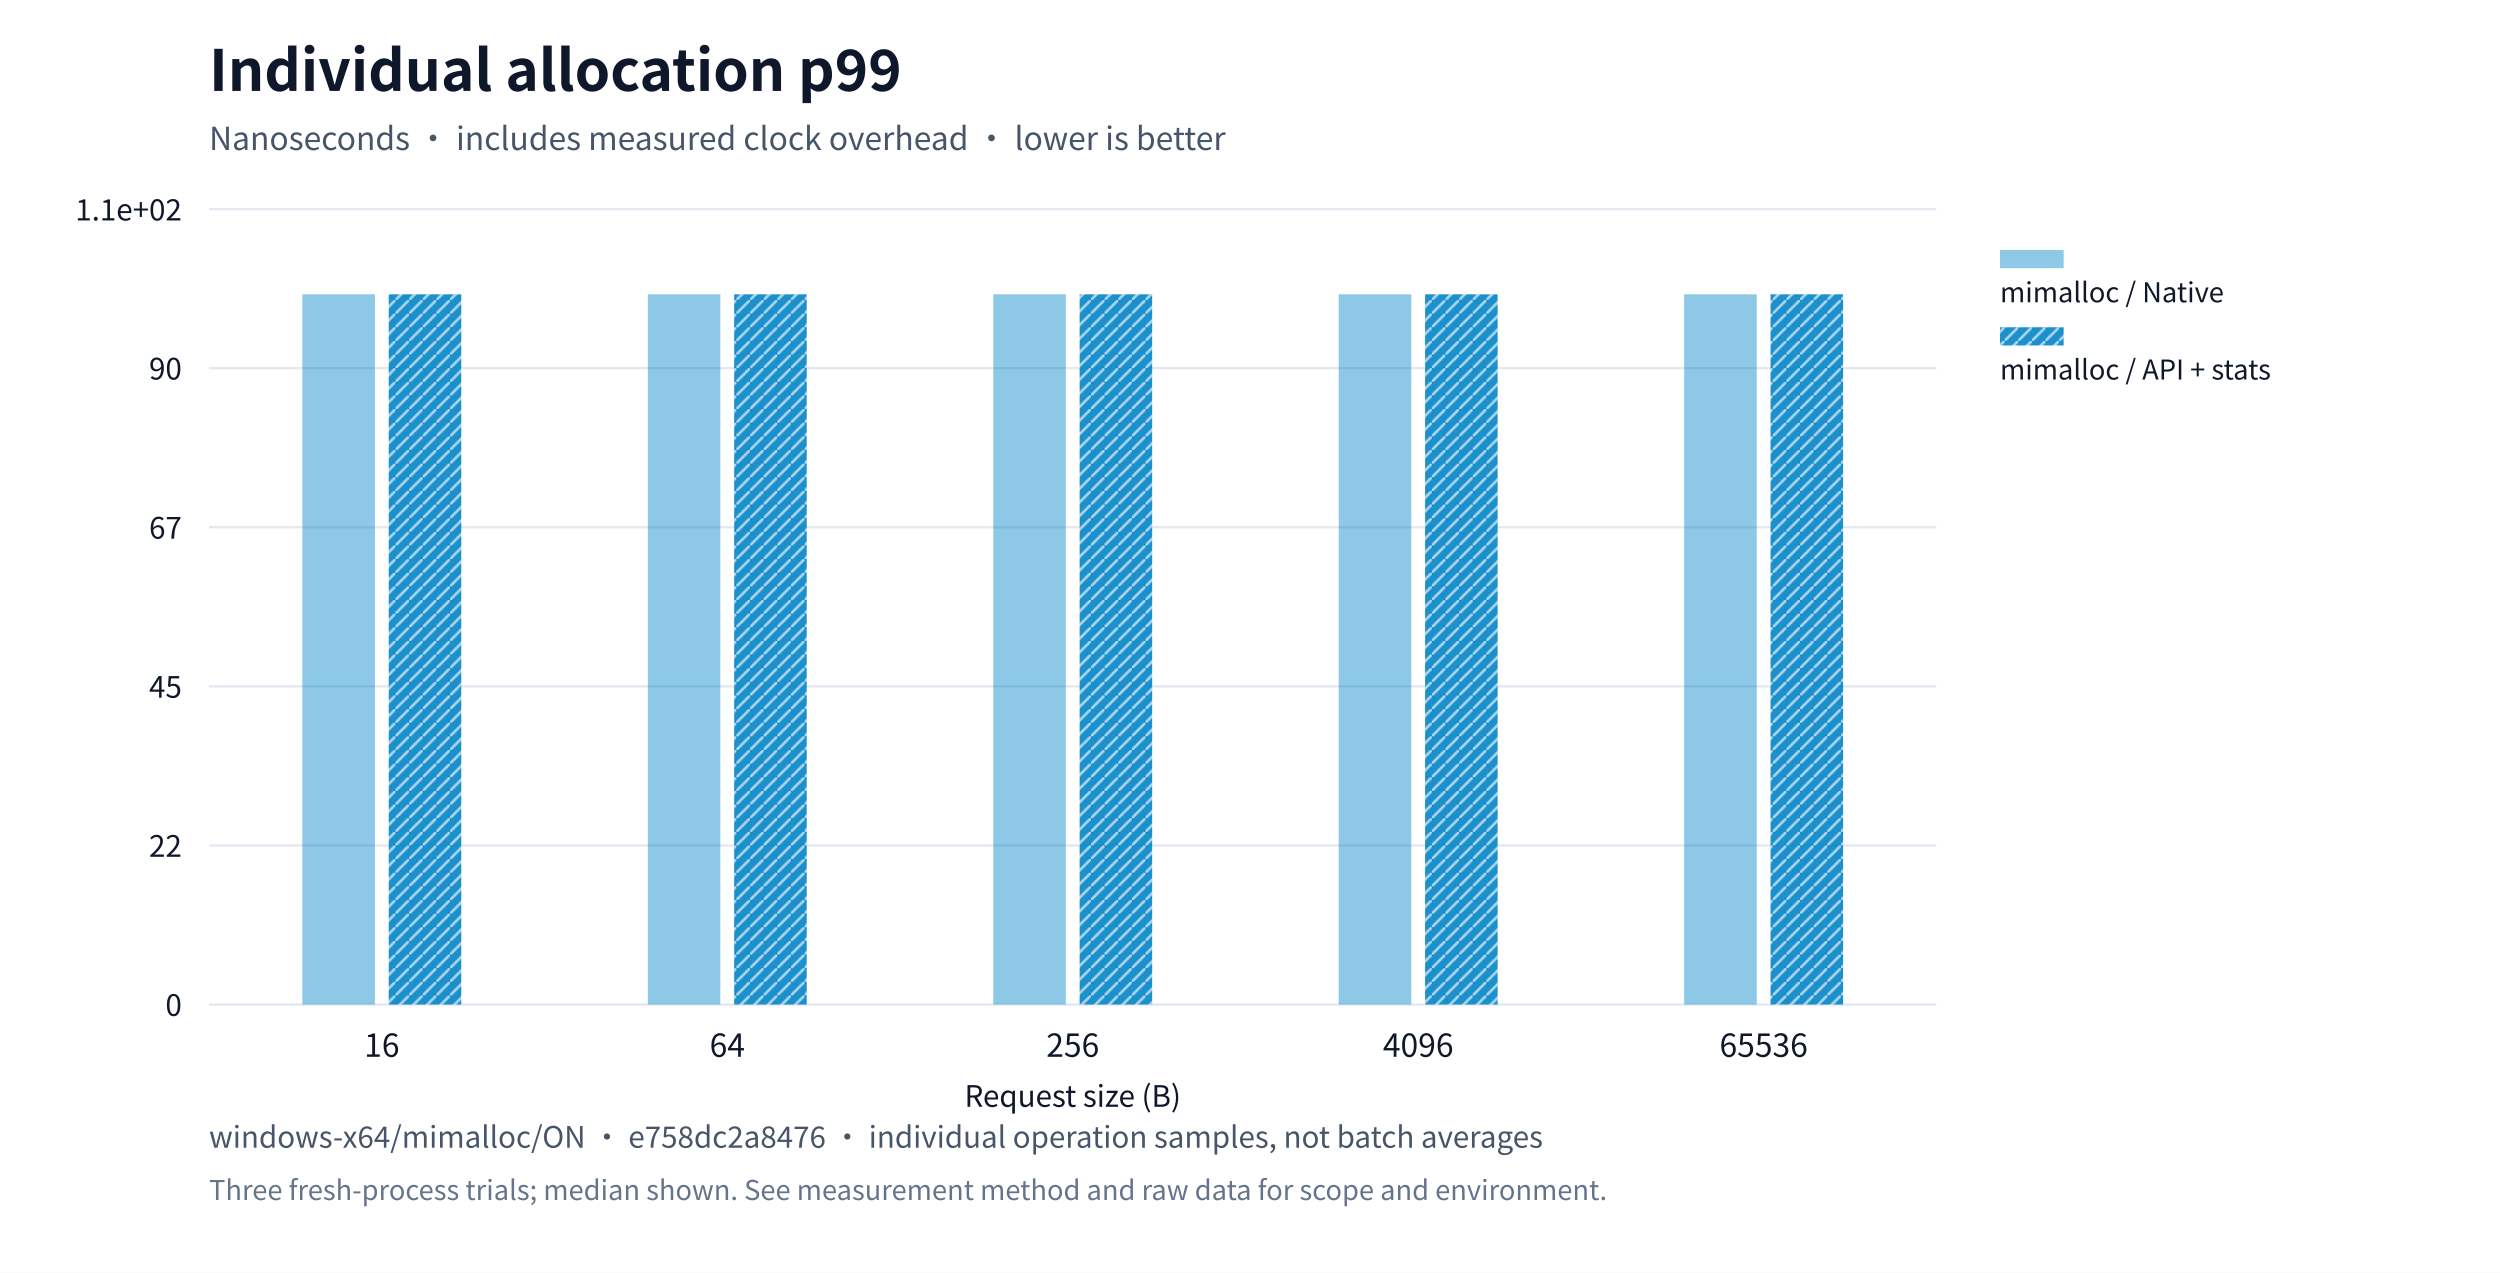
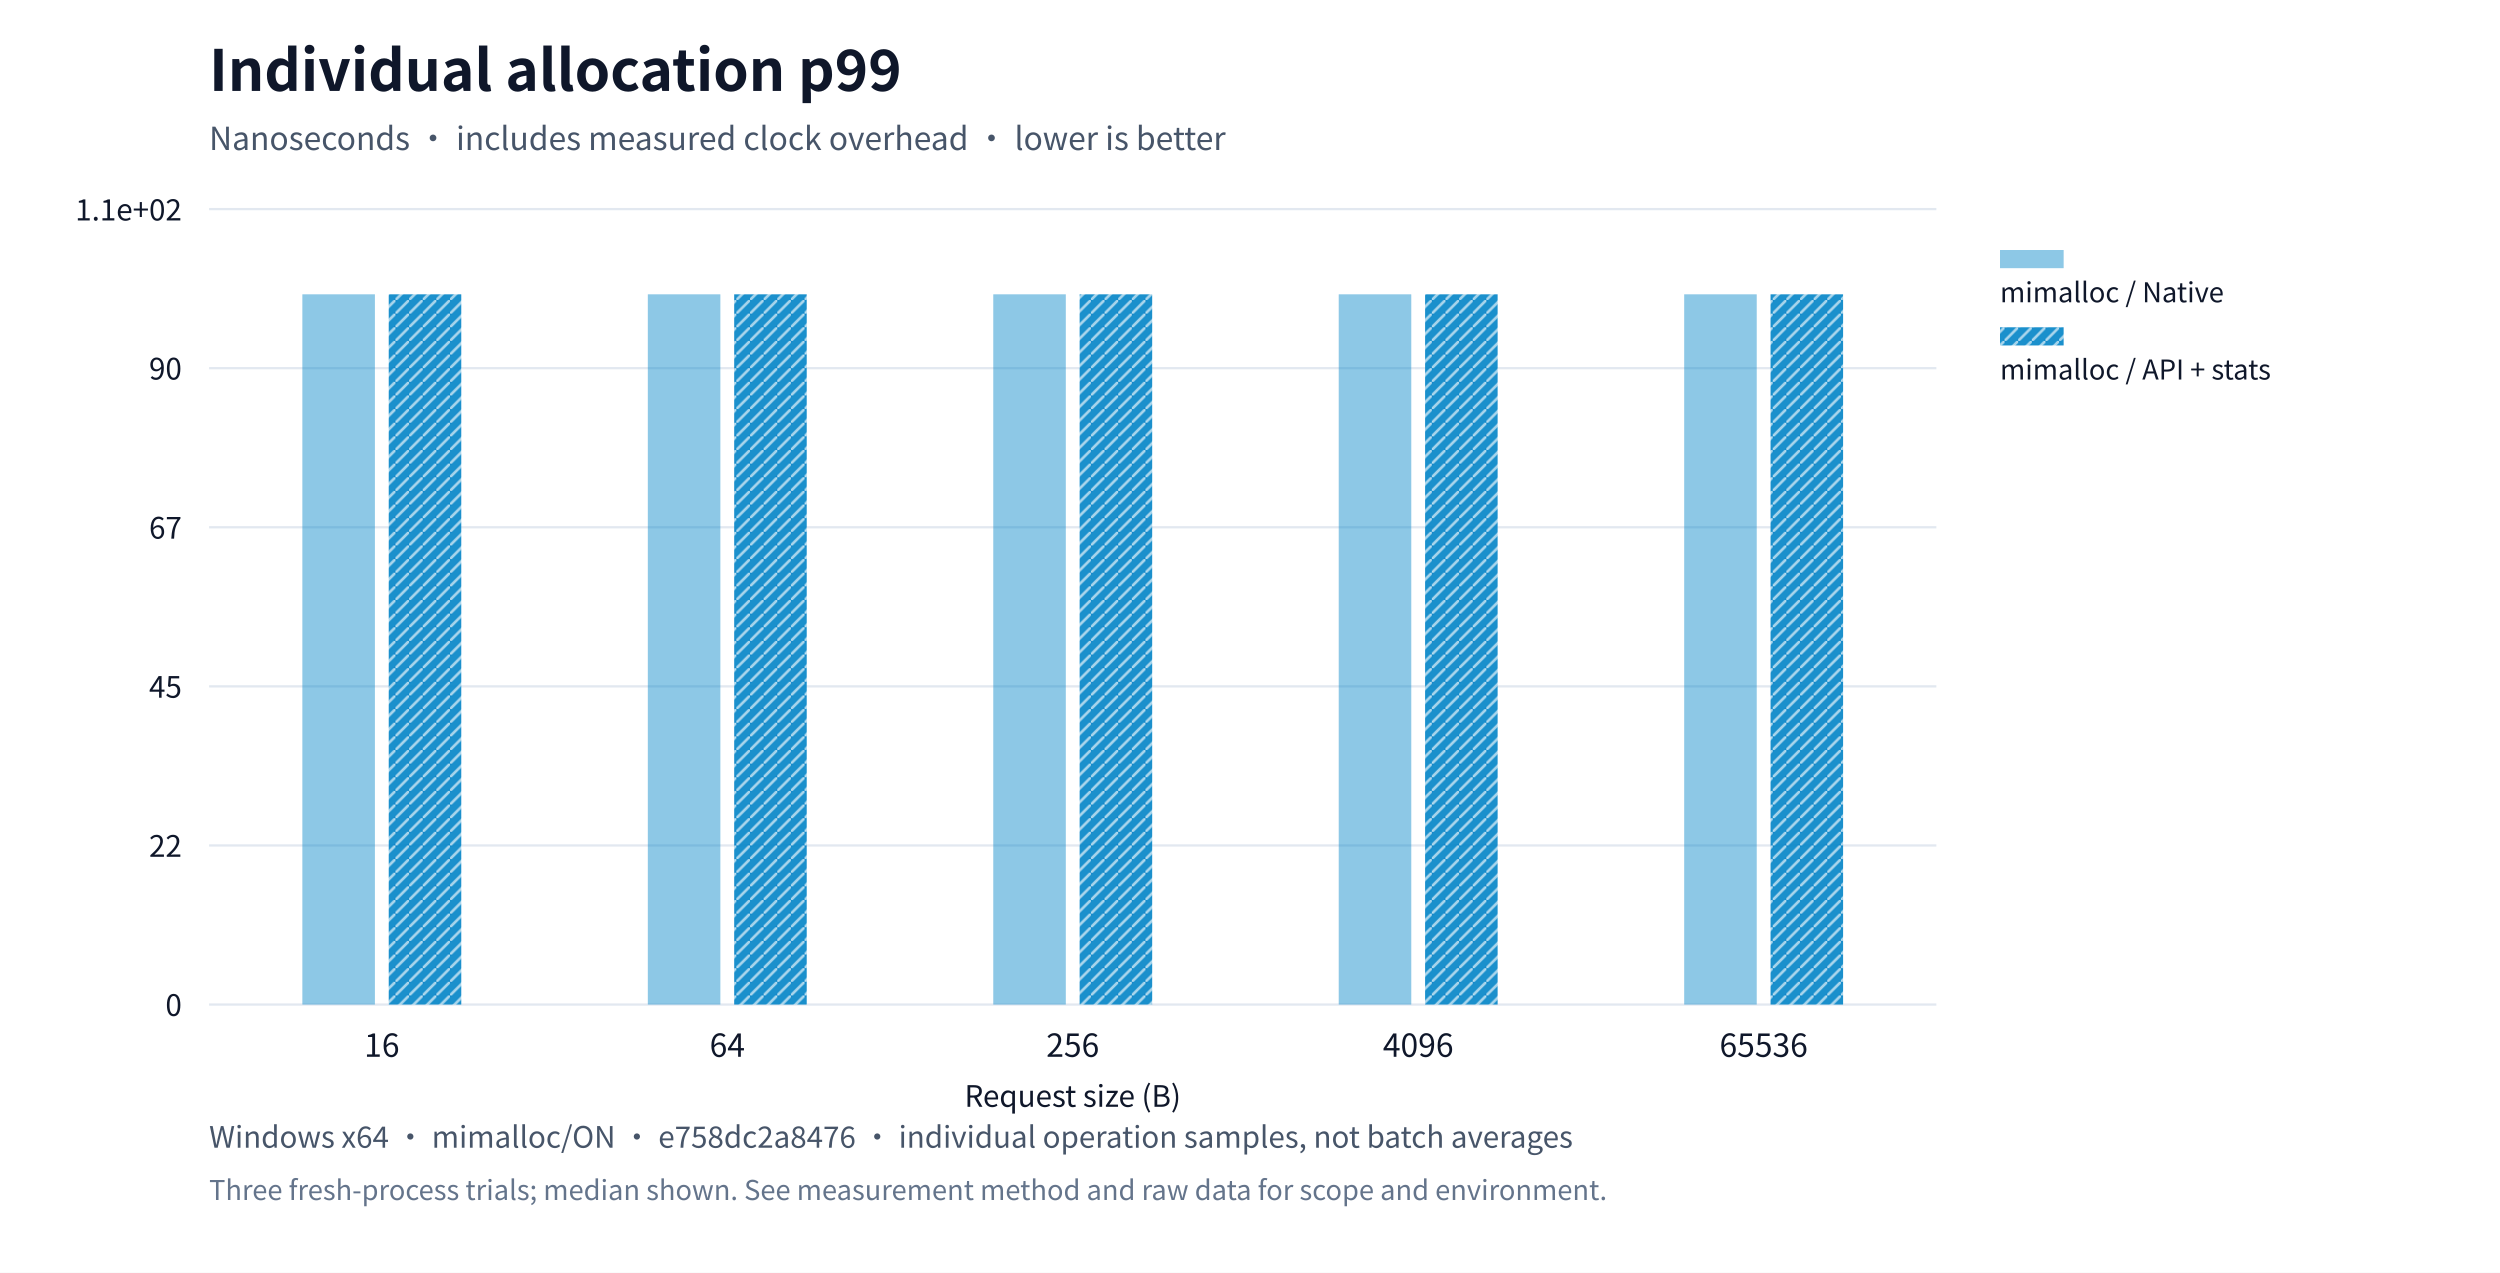
<svg xmlns="http://www.w3.org/2000/svg" xml:lang="en" viewBox="0 0 1100 560" role="img">
  <rect width="1100" height="560" fill="#ffffff" />
  <g font-family="system-ui,Segoe UI,Microsoft YaHei,PingFang SC,Noto Sans CJK SC,sans-serif" fill="#0f172a">
    <text x="92" y="40" font-size="25" font-weight="650">Individual allocation p99</text>
    <text x="92" y="66" font-size="14" fill="#475569">Nanoseconds · includes measured clock overhead · lower is better</text>
    <defs>
      <pattern id="standard-basic" width="6" height="6" patternUnits="userSpaceOnUse">
        <rect width="6" height="6" fill="#64748b" />
        <path d="M0,6L6,0" stroke="#ffffff" stroke-opacity="0.6" stroke-width="1.2" />
      </pattern>
      <pattern id="mimalloc-basic" width="6" height="6" patternUnits="userSpaceOnUse">
        <rect width="6" height="6" fill="#0284c7" />
        <path d="M0,6L6,0" stroke="#ffffff" stroke-opacity="0.6" stroke-width="1.2" />
      </pattern>
      <pattern id="jemalloc-basic" width="6" height="6" patternUnits="userSpaceOnUse">
        <rect width="6" height="6" fill="#d97706" />
        <path d="M0,6L6,0" stroke="#ffffff" stroke-opacity="0.6" stroke-width="1.2" />
      </pattern>
    </defs>
    <path d="M92,442.0h760" stroke="#e2e8f0" />
    <text x="80" y="447.0" text-anchor="end" font-size="13">0</text>
    <path d="M92,372.0h760" stroke="#e2e8f0" />
    <text x="80" y="377.0" text-anchor="end" font-size="13">22</text>
    <path d="M92,302.0h760" stroke="#e2e8f0" />
    <text x="80" y="307.0" text-anchor="end" font-size="13">45</text>
    <path d="M92,232.0h760" stroke="#e2e8f0" />
    <text x="80" y="237.0" text-anchor="end" font-size="13">67</text>
    <path d="M92,162.0h760" stroke="#e2e8f0" />
    <text x="80" y="167.0" text-anchor="end" font-size="13">90</text>
    <path d="M92,92.0h760" stroke="#e2e8f0" />
    <text x="80" y="97.0" text-anchor="end" font-size="13">1.1e+02</text>
    <text x="168.0" y="465" text-anchor="middle" font-size="14">16</text>
    <text x="320.0" y="465" text-anchor="middle" font-size="14">64</text>
    <text x="472.0" y="465" text-anchor="middle" font-size="14">256</text>
    <text x="624.0" y="465" text-anchor="middle" font-size="14">4096</text>
    <text x="776.0" y="465" text-anchor="middle" font-size="14">65536</text>
    <rect data-path="native" x="133.04" y="129.5" width="31.92" height="312.5" fill="#0284c7" opacity="0.45" />
    <rect data-path="native" x="285.04" y="129.5" width="31.92" height="312.5" fill="#0284c7" opacity="0.45" />
    <rect data-path="native" x="437.04" y="129.5" width="31.92" height="312.5" fill="#0284c7" opacity="0.45" />
    <rect data-path="native" x="589.04" y="129.5" width="31.92" height="312.5" fill="#0284c7" opacity="0.45" />
    <rect data-path="native" x="741.04" y="129.5" width="31.92" height="312.5" fill="#0284c7" opacity="0.45" />
    <rect data-path="native" x="880" y="110" width="28" height="8" fill="#0284c7" opacity="0.45" />
    <text x="880" y="133" font-size="12">mimalloc / Native</text>
    <rect data-path="basic" x="171.04" y="129.5" width="31.92" height="312.5" fill="url(#mimalloc-basic)" opacity="0.9" />
    <rect data-path="basic" x="323.04" y="129.5" width="31.92" height="312.5" fill="url(#mimalloc-basic)" opacity="0.9" />
    <rect data-path="basic" x="475.04" y="129.5" width="31.92" height="312.5" fill="url(#mimalloc-basic)" opacity="0.9" />
    <rect data-path="basic" x="627.04" y="129.5" width="31.92" height="312.5" fill="url(#mimalloc-basic)" opacity="0.9" />
    <rect data-path="basic" x="779.04" y="129.5" width="31.92" height="312.5" fill="url(#mimalloc-basic)" opacity="0.9" />
    <rect data-path="basic" x="880" y="144" width="28" height="8" fill="url(#mimalloc-basic)" opacity="0.9" />
    <text x="880" y="167" font-size="12">mimalloc / API + stats</text>
    <text x="472" y="487" text-anchor="middle" font-size="13">Request size (B)</text>
-     <text x="92" y="505" font-size="13" fill="#475569">windows-x64/mimalloc/ON · e758dc2a8476 · individual operation samples, not batch averages</text>
+     <text x="92" y="505" font-size="13" fill="#475569">Windows x64 · mimalloc/ON · e758dc2a8476 · individual operation samples, not batch averages</text>
    <text x="92" y="528" font-size="12" fill="#64748b">Three fresh-process trials; median shown. See measurement method and raw data for scope and environment.</text>
  </g>
</svg>
